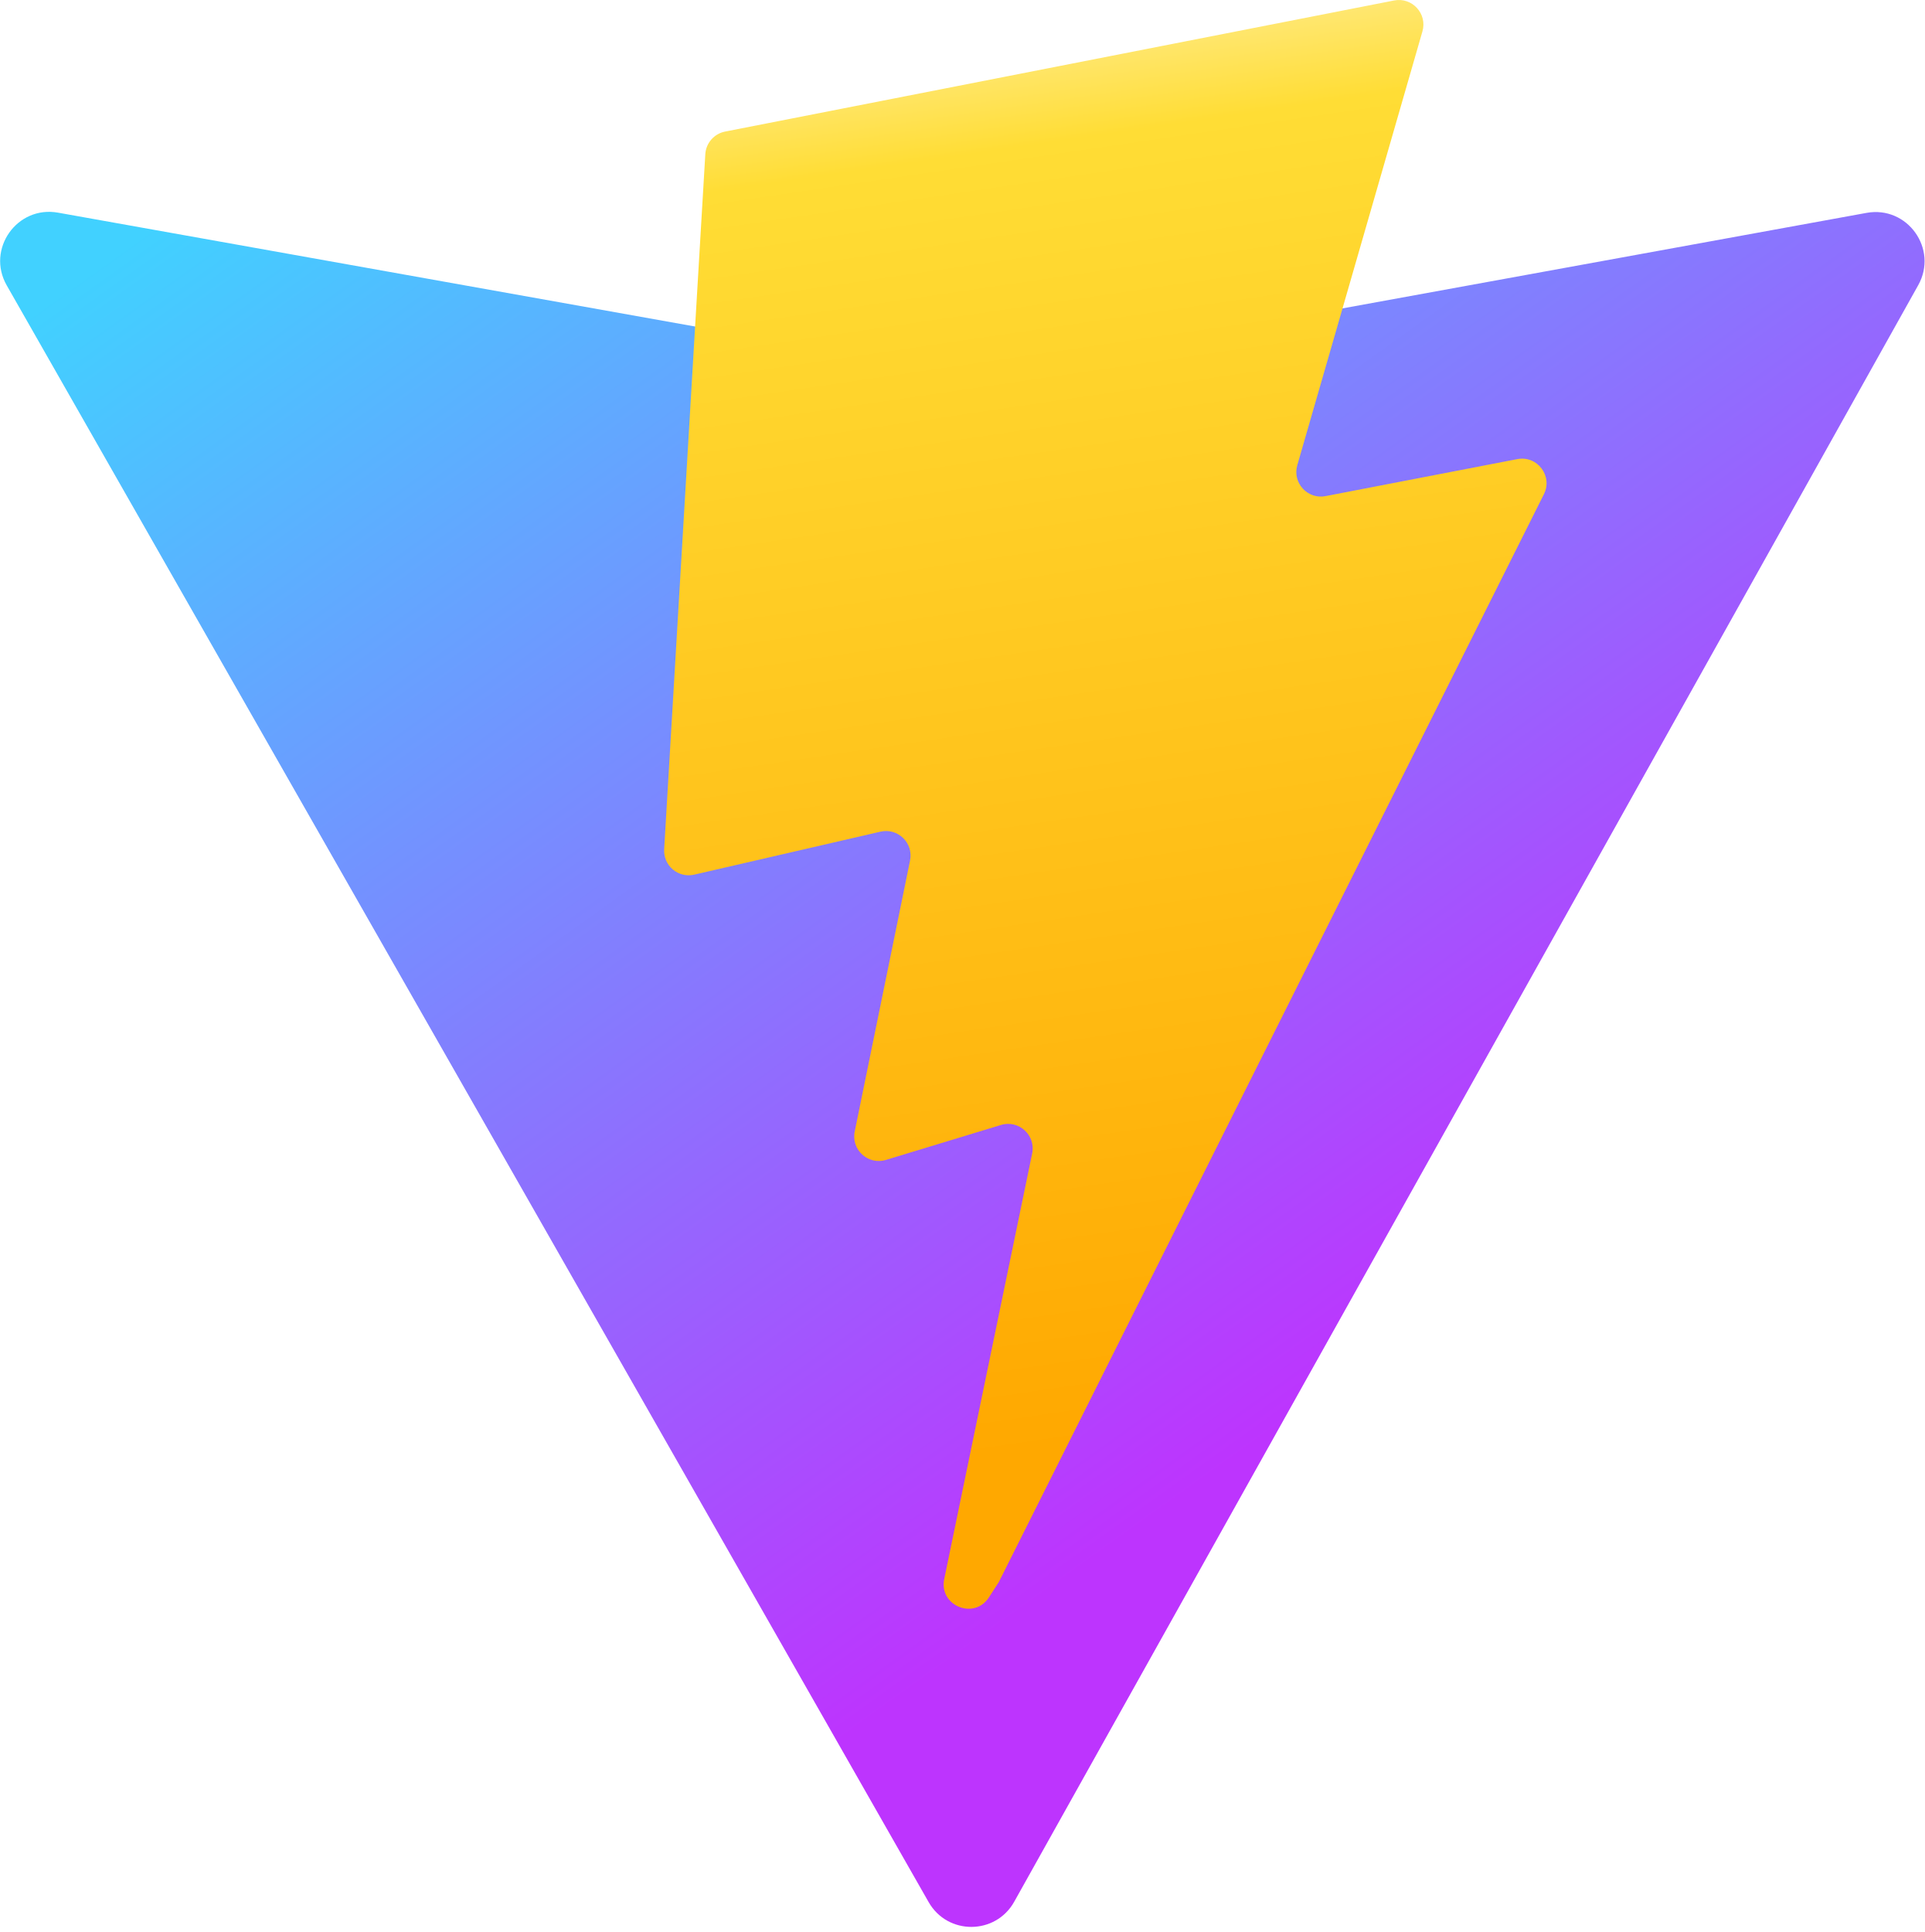
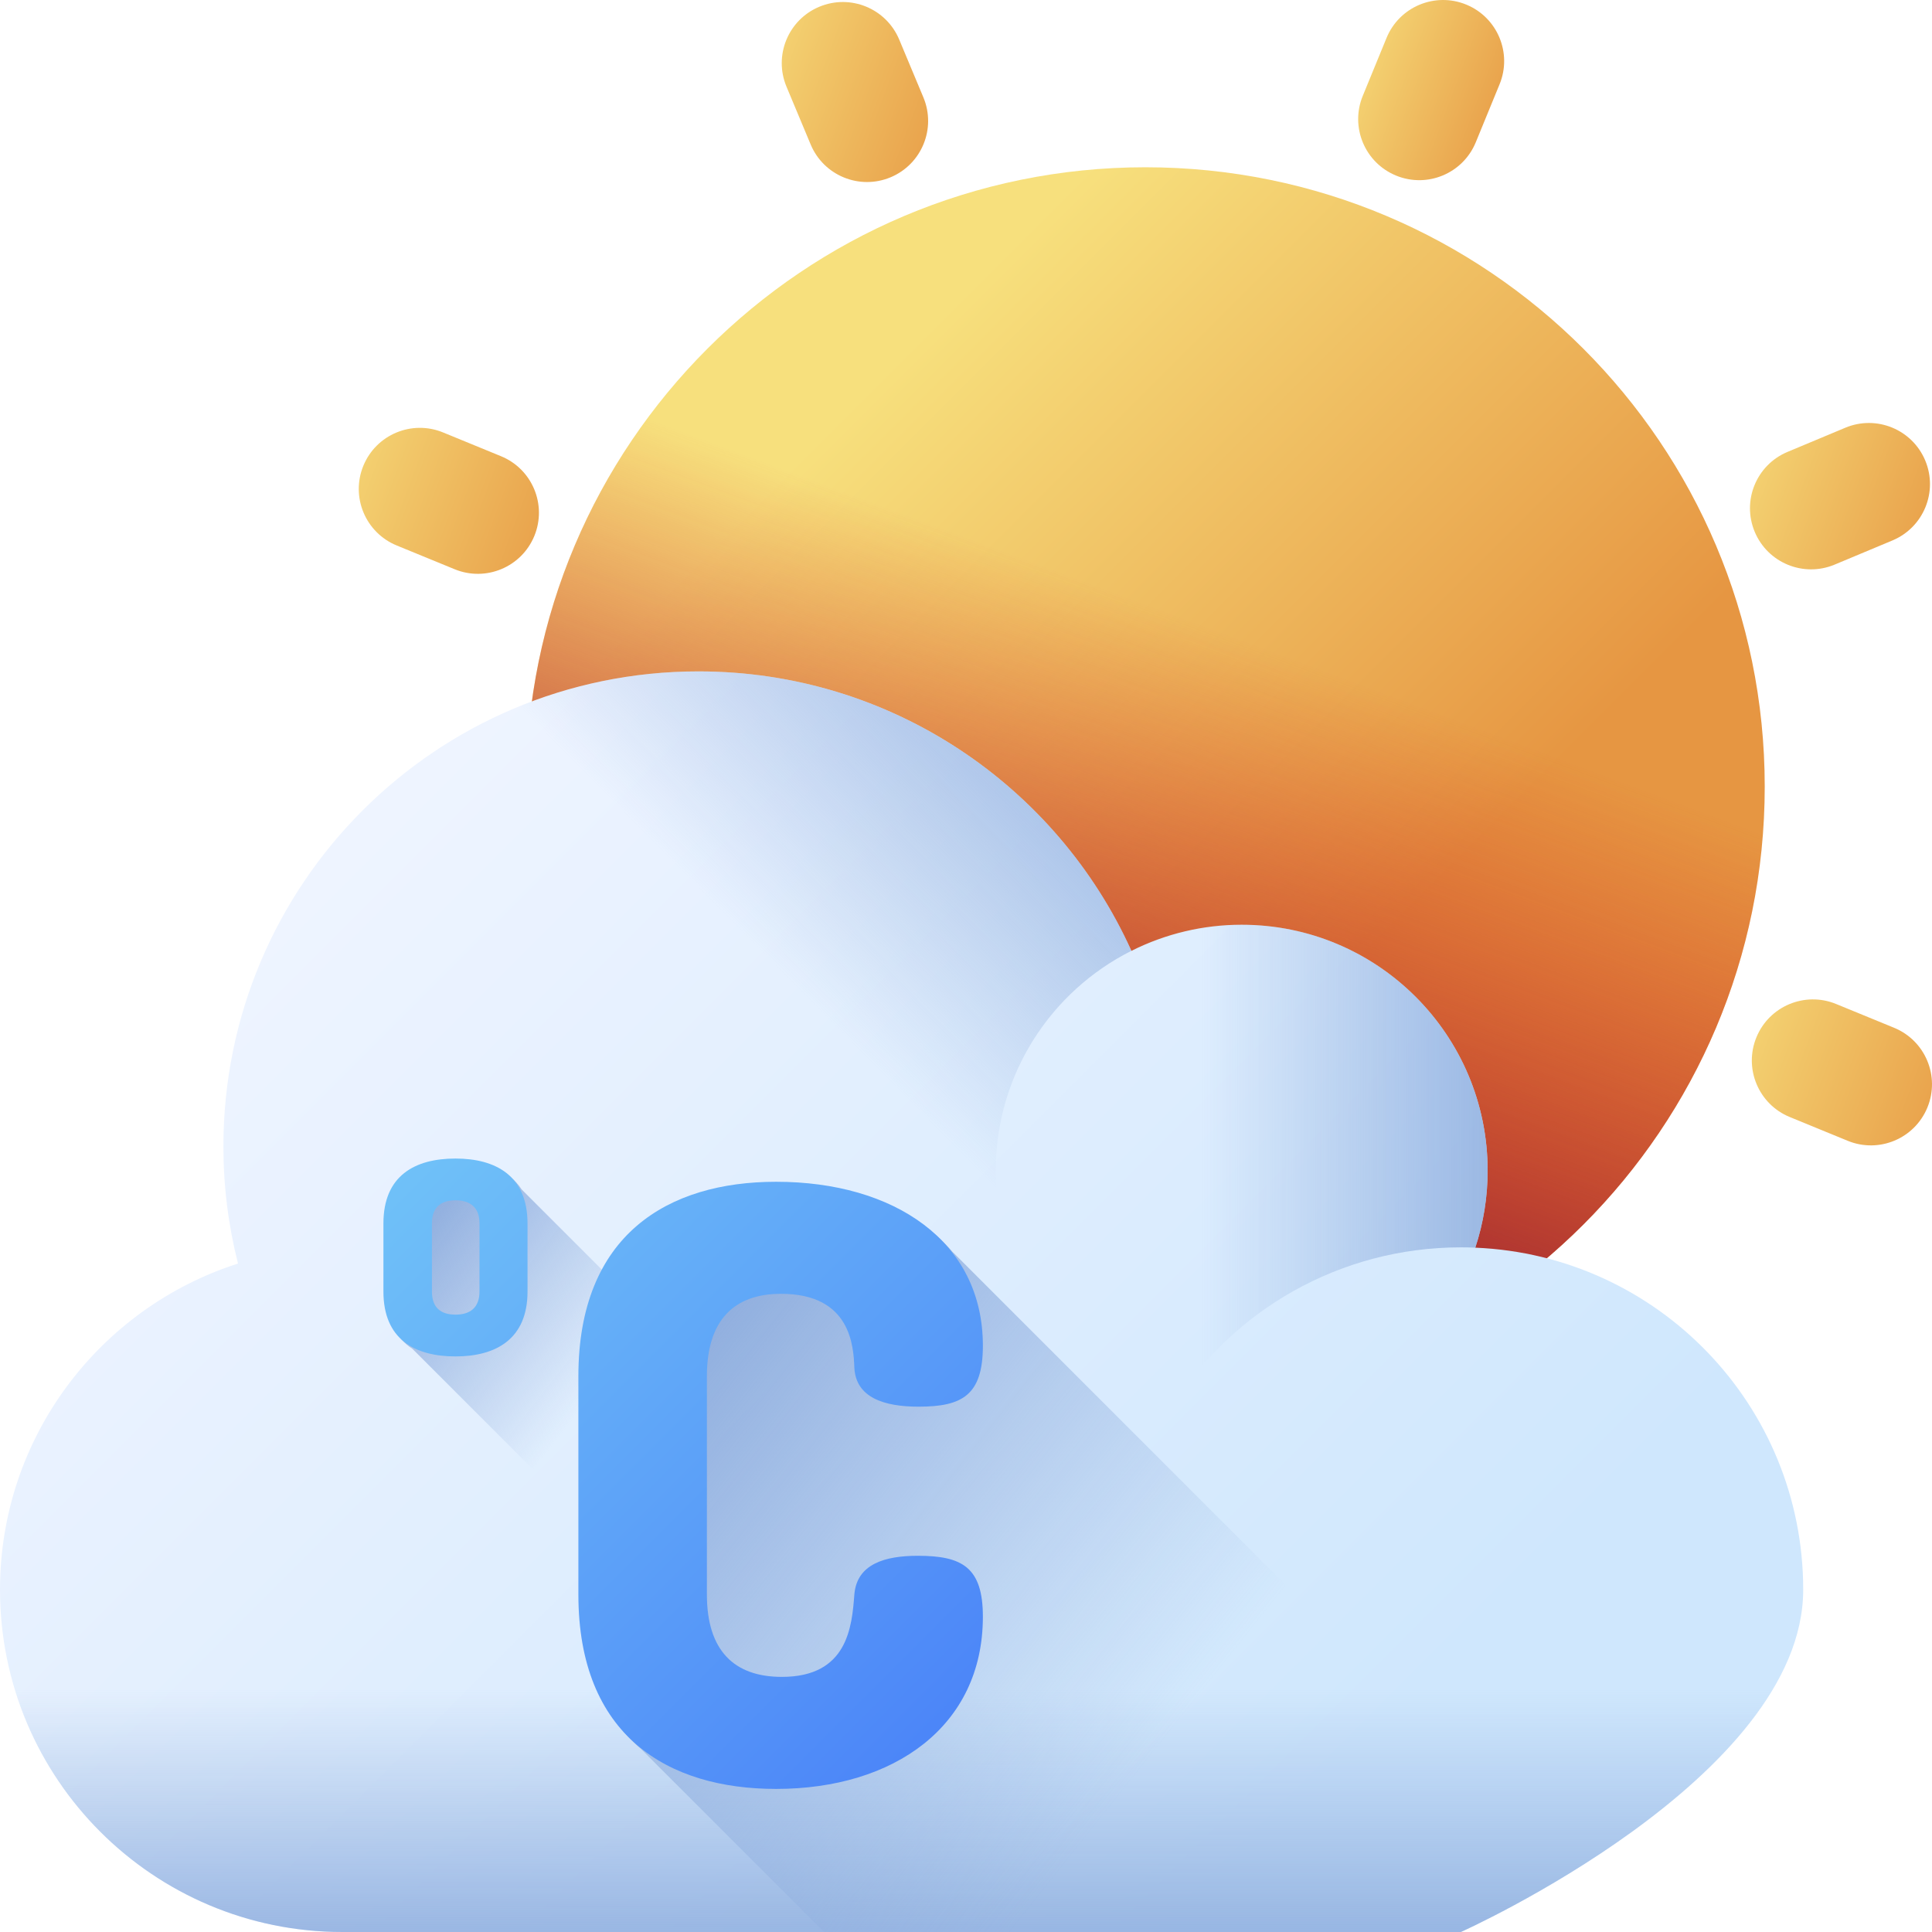
- <svg xmlns="http://www.w3.org/2000/svg" aria-hidden="true" role="img" class="iconify iconify--logos" width="31.88" height="32" preserveAspectRatio="xMidYMid meet" viewBox="0 0 256 257">
-   <defs>
-     <linearGradient id="IconifyId1813088fe1fbc01fb466" x1="-.828%" x2="57.636%" y1="7.652%" y2="78.411%">
-       <stop offset="0%" stop-color="#41D1FF" />
-       <stop offset="100%" stop-color="#BD34FE" />
+ <svg xmlns="http://www.w3.org/2000/svg" xmlns:xlink="http://www.w3.org/1999/xlink" version="1.1" width="512" height="512" x="0" y="0" viewBox="0 0 510 510" style="enable-background:new 0 0 512 512" xml:space="preserve" class="">
+   <g>
+     <linearGradient id="a">
+       <stop offset="0" stop-color="#f7e07d" />
+       <stop offset="1" stop-color="#e69642" />
    </linearGradient>
-     <linearGradient id="IconifyId1813088fe1fbc01fb467" x1="43.376%" x2="50.316%" y1="2.242%" y2="89.03%">
-       <stop offset="0%" stop-color="#FFEA83" />
-       <stop offset="8.333%" stop-color="#FFDD35" />
-       <stop offset="100%" stop-color="#FFA800" />
+     <linearGradient xlink:href="#a" id="d" x1="350.468" x2="403.285" y1="13.535" y2="33.341" gradientUnits="userSpaceOnUse" />
+     <linearGradient xlink:href="#a" id="e" x1="199.592" x2="252.409" y1="381.268" y2="401.074" gradientUnits="userSpaceOnUse" />
+     <linearGradient xlink:href="#a" id="f" x1="445.526" x2="524.188" y1="267.825" y2="297.324" gradientUnits="userSpaceOnUse" />
+     <linearGradient xlink:href="#a" id="g" x1="77.794" x2="156.456" y1="116.949" y2="146.448" gradientUnits="userSpaceOnUse" />
+     <linearGradient xlink:href="#a" id="h" x1="448.757" x2="520.187" y1="117.12" y2="143.906" gradientUnits="userSpaceOnUse" />
+     <linearGradient xlink:href="#a" id="i" x1="82.046" x2="153.476" y1="270.461" y2="297.247" gradientUnits="userSpaceOnUse" />
+     <linearGradient xlink:href="#a" id="j" x1="342.668" x2="412.945" y1="377.37" y2="403.724" gradientUnits="userSpaceOnUse" />
+     <linearGradient xlink:href="#a" id="k" x1="189.328" x2="259.604" y1="10.659" y2="37.012" gradientUnits="userSpaceOnUse" />
+     <linearGradient xlink:href="#a" id="l" x1="213.108" x2="353.957" y1="118.402" y2="259.251" gradientUnits="userSpaceOnUse" />
+     <linearGradient id="m" x1="318.159" x2="267.996" y1="165.275" y2="299.753" gradientUnits="userSpaceOnUse">
+       <stop offset="0" stop-color="#d52c1c" stop-opacity="0" />
+       <stop offset=".281" stop-color="#cc2c20" stop-opacity=".281" />
+       <stop offset=".73" stop-color="#b52b2a" stop-opacity=".73" />
+       <stop offset="1" stop-color="#a42b31" />
    </linearGradient>
-   </defs>
-   <path fill="url(#IconifyId1813088fe1fbc01fb466)" d="M255.153 37.938L134.897 252.976c-2.483 4.44-8.862 4.466-11.382.048L.875 37.958c-2.746-4.814 1.371-10.646 6.827-9.67l120.385 21.517a6.537 6.537 0 0 0 2.322-.004l117.867-21.483c5.438-.991 9.574 4.796 6.877 9.62Z" />
-   <path fill="url(#IconifyId1813088fe1fbc01fb467)" d="M185.432.063L96.44 17.501a3.268 3.268 0 0 0-2.634 3.014l-5.474 92.456a3.268 3.268 0 0 0 3.997 3.378l24.777-5.718c2.318-.535 4.413 1.507 3.936 3.838l-7.361 36.047c-.495 2.426 1.782 4.5 4.151 3.78l15.304-4.649c2.372-.72 4.652 1.36 4.15 3.788l-11.698 56.621c-.732 3.542 3.979 5.473 5.943 2.437l1.313-2.028l72.516-144.72c1.215-2.423-.88-5.186-3.54-4.672l-25.505 4.922c-2.396.462-4.435-1.77-3.759-4.114l16.646-57.705c.677-2.35-1.37-4.583-3.769-4.113Z" />
+     <linearGradient id="n" x1="71.522" x2="324.578" y1="244.775" y2="497.831" gradientUnits="userSpaceOnUse">
+       <stop offset="0" stop-color="#eef4ff" />
+       <stop offset="1" stop-color="#cfe7fd" />
+     </linearGradient>
+     <linearGradient id="b">
+       <stop offset="0" stop-color="#8aaadc" stop-opacity="0" />
+       <stop offset="1" stop-color="#8aaadc" />
+     </linearGradient>
+     <linearGradient xlink:href="#b" id="o" x1="317.333" x2="414.687" y1="307.696" y2="307.696" gradientUnits="userSpaceOnUse" />
+     <linearGradient xlink:href="#b" id="p" x1="218.416" x2="311.75" y1="268.902" y2="176.502" gradientUnits="userSpaceOnUse" />
+     <linearGradient xlink:href="#b" id="q" x1="238" x2="238" y1="446.03" y2="525.696" gradientUnits="userSpaceOnUse" />
+     <linearGradient xlink:href="#b" id="r" x1="298.321" x2="160.821" y1="470.583" y2="361.083" gradientUnits="userSpaceOnUse" />
+     <linearGradient xlink:href="#b" id="s" x1="152.142" x2="98.142" y1="373.649" y2="331.149" gradientUnits="userSpaceOnUse" />
+     <linearGradient id="c">
+       <stop offset="0" stop-color="#76ccf8" />
+       <stop offset=".833" stop-color="#518ef8" />
+       <stop offset="1" stop-color="#4981f8" />
+     </linearGradient>
+     <linearGradient xlink:href="#c" id="t" x1="74.86" x2="256.852" y1="286.592" y2="468.584" gradientUnits="userSpaceOnUse" />
+     <linearGradient xlink:href="#c" id="u" x1="87.851" x2="269.843" y1="273.601" y2="455.593" gradientUnits="userSpaceOnUse" />
+     <path fill="url(#d)" d="M368.531 46.351c8.239 3.38 17.658-.558 21.039-8.797l6.279-15.304c3.38-8.239-.558-17.658-8.797-21.038s-17.658.558-21.039 8.797l-6.279 15.304c-3.381 8.238.558 17.658 8.797 21.038z" opacity="1" data-original="url(#d)" />
+     <path fill="url(#e)" d="M236.175 368.944c-8.239-3.38-17.658.558-21.038 8.796l-6.279 15.304c-3.38 8.239.559 17.658 8.797 21.039 8.239 3.38 17.658-.559 21.038-8.797l6.279-15.304c3.381-8.239-.558-17.658-8.797-21.038z" opacity="1" data-original="url(#e)" />
+     <path fill="url(#f)" d="m499.992 271.307-15.304-6.279c-8.239-3.38-17.658.558-21.039 8.797-3.38 8.239.558 17.658 8.797 21.039l15.304 6.279c8.239 3.38 17.658-.558 21.038-8.797 3.381-8.24-.557-17.659-8.796-21.039z" opacity="1" data-original="url(#f)" />
+     <path fill="url(#g)" d="m104.714 143.988 15.304 6.279c8.239 3.38 17.658-.559 21.038-8.797 3.38-8.239-.558-17.658-8.797-21.039l-15.304-6.279c-8.239-3.38-17.658.558-21.038 8.797h-.001c-3.379 8.239.559 17.658 8.798 21.039z" opacity="1" data-original="url(#g)" />
+     <path fill="url(#h)" d="M463.202 140.388c3.436 8.216 12.881 12.091 21.097 8.656l15.261-6.382c8.216-3.435 12.091-12.881 8.656-21.097-3.436-8.216-12.881-12.091-21.097-8.656l-15.262 6.382c-8.216 3.436-12.091 12.881-8.655 21.097z" opacity="1" data-original="url(#h)" />
+     <path fill="url(#i)" d="m120.408 266.25-15.261 6.382c-8.216 3.436-12.091 12.881-8.656 21.097 3.435 8.216 12.881 12.091 21.097 8.656l15.262-6.381c8.216-3.435 12.091-12.881 8.656-21.097-3.437-8.217-12.883-12.092-21.098-8.657z" opacity="1" data-original="url(#i)" />
+     <path fill="url(#j)" d="M390.709 377.151c-3.435-8.216-12.881-12.091-21.097-8.656-8.216 3.435-12.092 12.881-8.656 21.097l6.382 15.262c3.435 8.215 12.881 12.091 21.096 8.656 8.217-3.436 12.092-12.881 8.656-21.097z" opacity="1" data-original="url(#j)" />
+     <path fill="url(#k)" d="M235.094 46.799c8.216-3.436 12.092-12.881 8.656-21.097l-6.382-15.261c-3.435-8.216-12.881-12.092-21.097-8.656-8.216 3.435-12.091 12.881-8.656 21.097l6.382 15.262c3.435 8.215 12.881 12.09 21.097 8.655z" opacity="1" data-original="url(#k)" />
+     <circle cx="302.353" cy="207.647" r="163.492" fill="url(#l)" opacity="1" data-original="url(#l)" />
+     <circle cx="302.353" cy="207.647" r="163.492" fill="url(#m)" opacity="1" data-original="url(#m)" class="" />
+     <path fill="url(#n)" d="M389.438 329.354a64.84 64.84 0 0 0 3.262-20.321c0-35.857-29.068-64.924-64.924-64.924a64.629 64.629 0 0 0-29.11 6.895c-19.674-43.504-63.454-73.775-114.305-73.775-69.249 0-125.386 56.137-125.386 125.386a125.61 125.61 0 0 0 3.849 30.933C26.387 345.197 0 379.332 0 419.634 0 469.542 40.458 510 90.366 510h295.269S476 469.542 476 419.634c0-48.633-38.419-88.286-86.562-90.28z" opacity="1" data-original="url(#n)" />
+     <path fill="url(#o)" d="M392.7 309.035a64.757 64.757 0 0 1-3.248 20.319 86.186 86.186 0 0 0-3.817-.084c-32.116 0-60.321 16.763-76.337 42.009-26.852-7.952-46.443-32.807-46.443-62.244 0-35.859 29.064-64.923 64.923-64.923s64.922 29.065 64.922 64.923z" opacity="1" data-original="url(#o)" />
+     <path fill="url(#p)" d="M293.58 364.233c-21.513 38.071-62.365 63.765-109.219 63.765-69.244 0-125.384-56.131-125.384-125.384 0-69.244 56.14-125.384 125.384-125.384 50.848 0 94.631 30.268 114.305 73.761-21.243 10.668-35.812 32.657-35.812 58.044.001 23.306 12.283 43.745 30.726 55.198z" opacity="1" data-original="url(#p)" class="" />
+     <path fill="url(#q)" d="M0 419.634C0 469.542 40.458 510 90.366 510h295.269S476 469.542 476 419.634a90.3 90.3 0 0 0-4.342-27.738H4.354A90.246 90.246 0 0 0 0 419.634z" opacity="1" data-original="url(#q)" />
+     <path fill="url(#r)" d="M422.945 501.961 251.354 330.37c-9.618-11.308-26.067-17.413-45.484-17.413-28.488 0-52.192 13.918-52.192 51.322v57.629c0 18.813 6 31.68 15.585 39.828L217.527 510h168.107c13.305 0 25.937-2.876 37.311-8.039z" opacity="1" data-original="url(#r)" />
+     <path fill="url(#s)" d="M137.677 313.953c-3.267-5.078-9.34-7.127-16.444-7.127-10.776 0-19.018 4.564-19.018 17.116v18.003c0 6.958 2.539 11.453 6.63 14.085L262.815 510h70.908z" opacity="1" data-original="url(#s)" />
+     <path fill="url(#t)" d="M120.233 305.826c-10.776 0-19.018 4.564-19.018 17.116v18.003c0 12.553 8.241 17.117 19.018 17.117 10.649 0 19.019-4.564 19.019-17.117v-18.003c-.001-12.551-8.37-17.116-19.019-17.116zm6.339 35.119c0 4.185-2.408 6.086-6.339 6.086s-6.212-1.901-6.212-6.086v-18.003c0-4.185 2.281-6.086 6.212-6.086s6.339 1.901 6.339 6.086z" opacity="1" data-original="url(#t)" />
+     <path fill="url(#u)" d="M242.275 410.688c-8.699 0-16.094 2.174-16.746 10.221-.652 8.48-1.739 21.746-19.137 21.746-12.613 0-19.789-6.959-19.789-21.746V363.28c0-14.788 7.176-21.747 19.572-21.747 18.484 0 19.137 13.918 19.354 19.572.436 7.829 7.829 10.221 16.963 10.221 11.525 0 16.963-3.044 16.963-16.093 0-27.618-23.486-43.275-54.585-43.275-28.488 0-52.192 13.918-52.192 51.322v57.629c0 37.404 23.704 51.322 52.192 51.322 31.099 0 54.585-16.527 54.585-45.451 0-13.049-5.438-16.092-17.18-16.092z" opacity="1" data-original="url(#u)" />
+   </g>
</svg>
